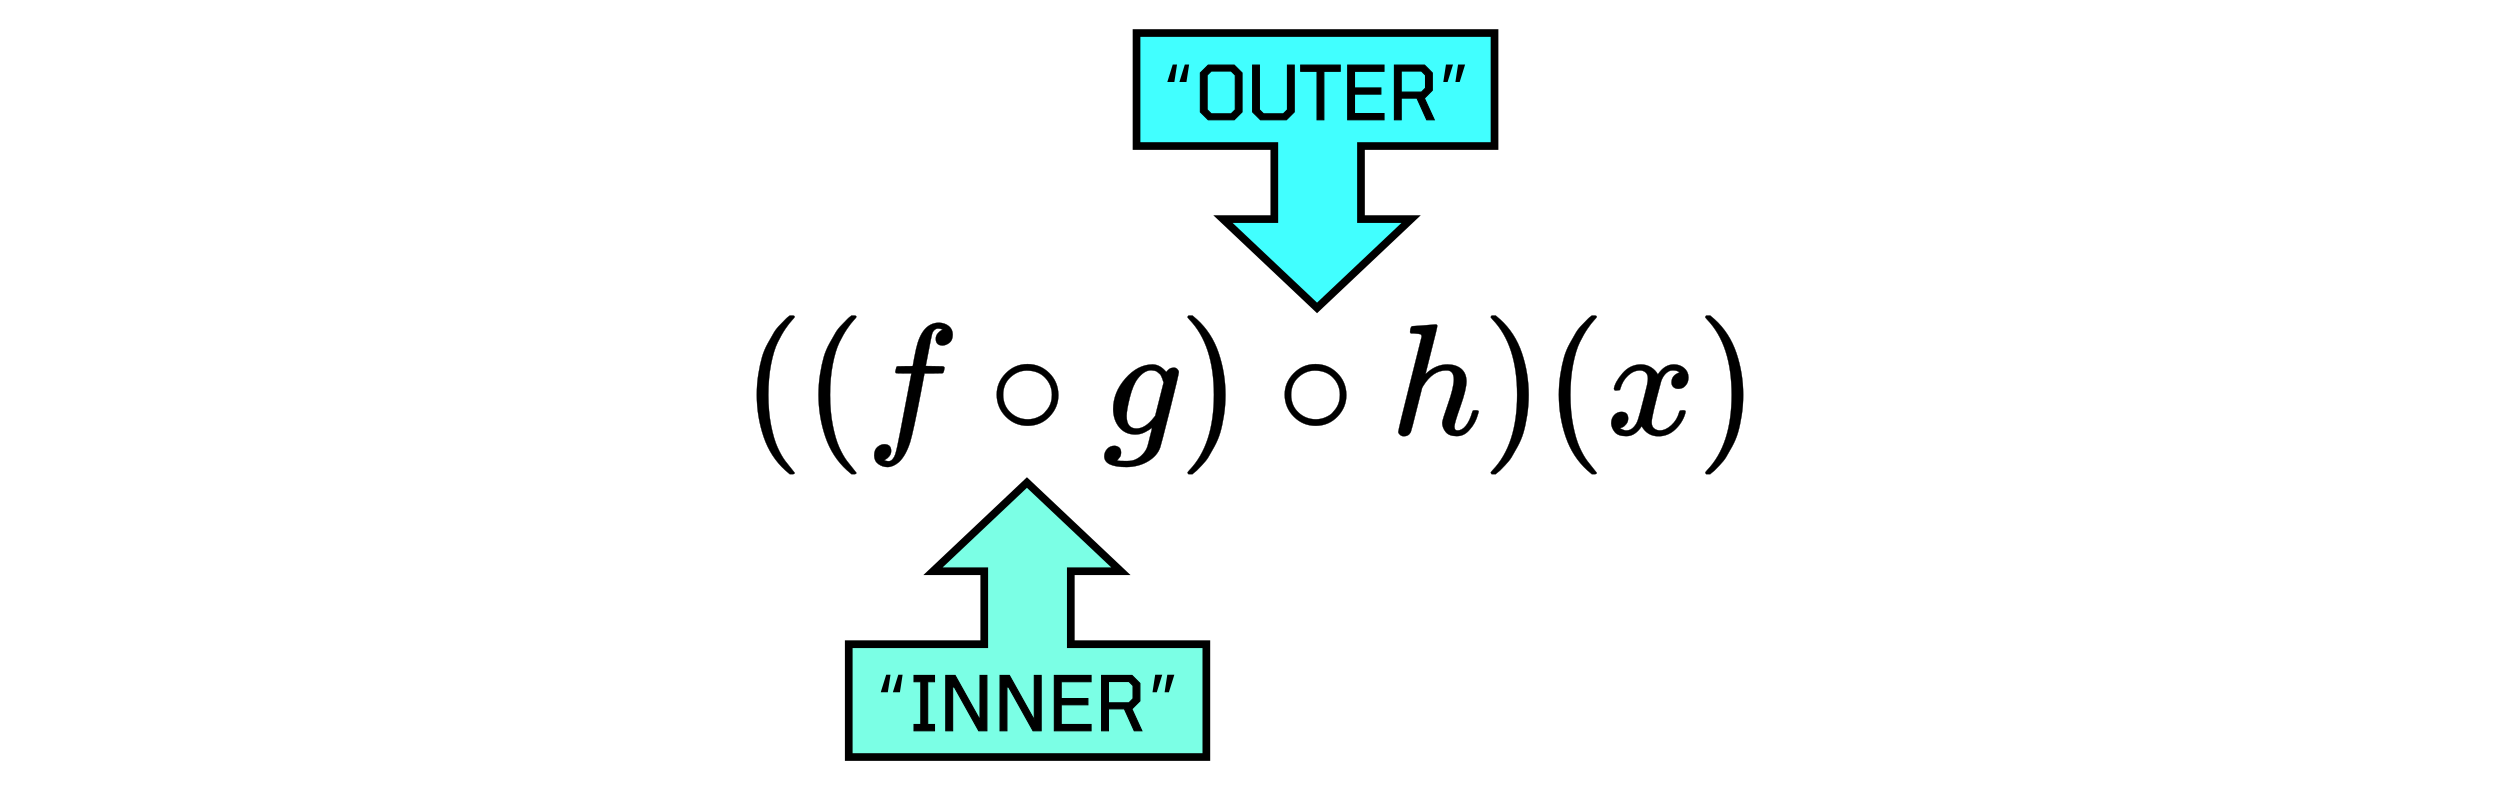
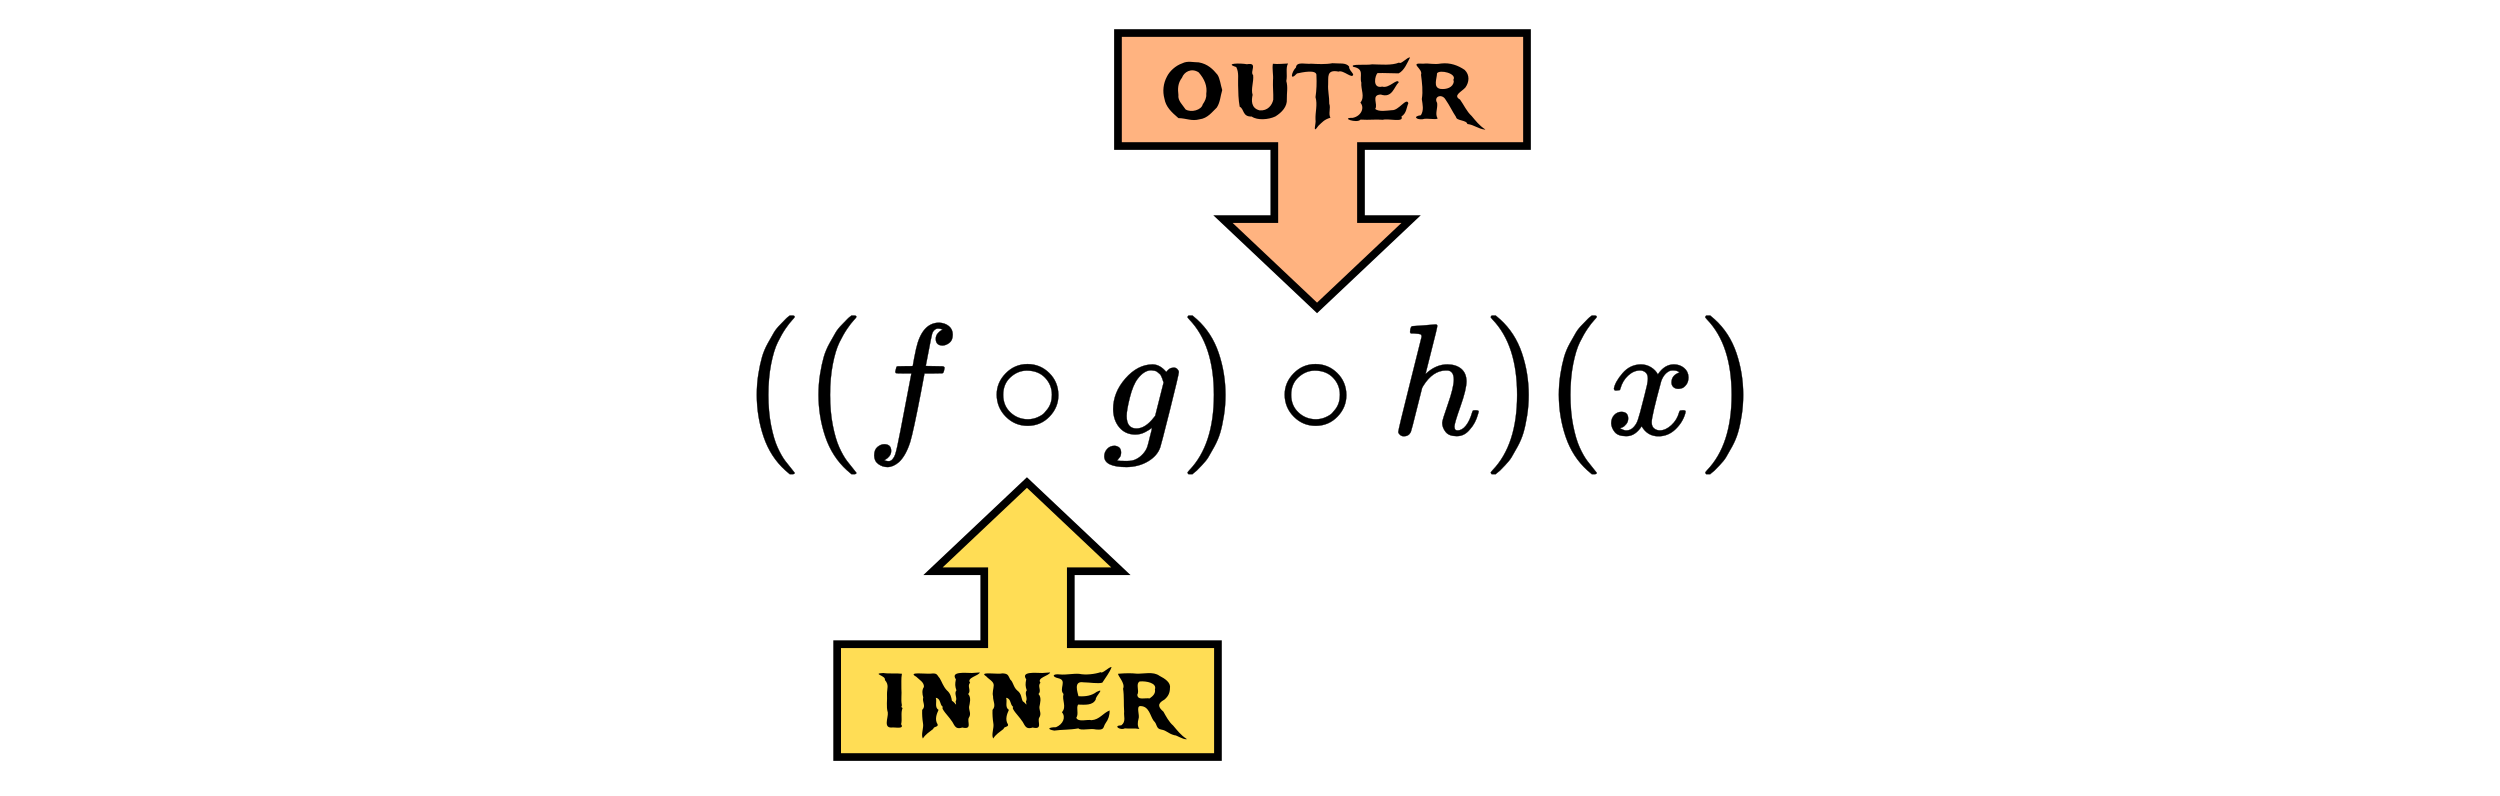
<svg xmlns="http://www.w3.org/2000/svg" width="330" height="105">
-   <path d="M168.21 19.277v9.644h-6.778l12.418 11.725 12.417-11.725h-6.618v-9.644h17.628V4.362h-47.255v14.915z" style="display:inline;fill:#41ffff;fill-opacity:1;stroke:#000;stroke-width:1.017;stroke-miterlimit:4;stroke-dasharray:none" />
-   <path d="M129.922 85.034v-9.631h-6.768l12.401-11.71 12.401 11.71h-6.61v9.631h17.892V99.93h-47.203V85.034Z" style="display:inline;fill:#7bffe5;fill-opacity:1;stroke:#000;stroke-width:1.016;stroke-miterlimit:4;stroke-dasharray:none" />
-   <g style="font-size:5.333px;font-family:Tomorrow;-inkscape-font-specification:Tomorrow;stroke:#000;stroke-width:.077;stroke-miterlimit:2">
-     <path d="m82.172 16.2-.56-.56v-2.81l.56-.56h1.856l.56.56v2.81l-.56.56zm.219-.432h1.418l.294-.293v-2.48l-.294-.294h-1.418l-.294.294v2.48zm3.509.432-.56-.56v-3.37h.485v3.205l.294.293h1.413l.293-.293v-3.206h.486v3.371l-.56.56zm4.037 0v-3.483H88.77v-.448h2.822v.448h-1.168V16.2zm2.187 0v-3.93h2.592v.447H92.61v1.195h1.883v.443H92.61v1.397h2.107v.448zm3.333 0v-3.93h2.15l.554.56v1.253l-.554.56h-.016l.71 1.557h-.54l-.698-1.557h-1.12V16.2zm.486-1.99h1.445l.288-.293v-.922l-.288-.294h-1.445z" aria-label="OUTER" style="stroke-width:.077" transform="matrix(1.85013 0 0 1.83733 7.454 -13.953)" />
+   <g style="display:inline">
+     <path d="M168.21 19.277v9.644h-6.778l12.418 11.725 12.417-11.725h-6.618v-9.644h21.915V4.362h-53.992v14.915z" style="display:inline;fill:#ffb380;fill-opacity:1;stroke:#000;stroke-width:1.017;stroke-miterlimit:4;stroke-dasharray:none" />
+     <path d="M129.922 85.034v-9.631h-6.768l12.401-11.71 12.401 11.71h-6.61v9.631h19.423V99.93h-50.265V85.034Z" style="display:inline;fill:#fd5;fill-opacity:1;stroke:#000;stroke-width:1.016;stroke-miterlimit:4;stroke-dasharray:none" />
+     <path d="M99.896 52.123q0-1.445.209-2.744.21-1.298.482-2.24.272-.943.775-1.844.502-.9.796-1.403.293-.503.88-1.09.586-.586.69-.711.105-.126.524-.44h.356q.293 0 .293.188 0 .063-.356.44t-.859 1.11q-.502.733-1.026 1.802-.523 1.068-.88 2.89-.355 1.822-.355 4.042 0 2.22.356 4.021.356 1.801.858 2.911.503 1.11 1.027 1.802.523.69.88 1.11.355.419.355.44 0 .188-.314.188h-.335l-.586-.503q-1.97-1.78-2.87-4.44-.9-2.66-.9-5.529zm8.147 0q0-1.445.21-2.744.209-1.298.48-2.24.273-.943.776-1.844.503-.9.796-1.403.293-.503.88-1.09.586-.586.69-.711.105-.126.524-.44h.356q.293 0 .293.188 0 .063-.356.44t-.858 1.11q-.503.733-1.027 1.802-.523 1.068-.88 2.89-.355 1.822-.355 4.042 0 2.22.356 4.021.356 1.801.858 2.911.503 1.11 1.027 1.802.523.69.88 1.11.355.419.355.44 0 .188-.314.188h-.335l-.586-.503q-1.969-1.78-2.87-4.44-.9-2.66-.9-5.529zm8.671 8.629q.042 0 .125.042.084.042.23.063.147.02.252.02.272 0 .503-.272.23-.272.335-.607.21-.566.712-3.205.502-2.638.963-5.026.461-2.388.461-2.409v-.062h-.984q-.985 0-1.048-.042-.083-.063-.083-.21l.146-.586q.042-.105.168-.105.125 0 .984-.02 1.006 0 1.006-.022 0-.042.188-1.047t.251-1.215q.775-3.456 3.058-3.456.775.042 1.278.461.502.42.502 1.11 0 .754-.44 1.09-.44.334-.88.355-.92 0-.92-.88 0-.397.23-.69.23-.294.502-.44l.189-.105q-.335-.126-.628-.126-.252 0-.482.21-.23.21-.314.586-.147.608-.335 1.634-.189 1.026-.335 1.738-.147.712-.147.754 0 .042 1.152.042.942 0 1.089.021.147.021.23.126.021.084-.042.356-.062.272-.104.335-.042.105-.189.105-.146 0-1.13.02h-1.174l-.481 2.556q-1.006 5.194-1.404 6.492-.565 1.78-1.466 2.64-.775.67-1.529.67-.67 0-1.214-.398-.545-.398-.545-1.131 0-.775.44-1.131t.88-.356q.921 0 .921.88 0 .397-.23.69-.23.294-.503.44zm14.849-8.65q0-1.613 1.194-2.827 1.194-1.215 2.869-1.215 1.676 0 2.87 1.173 1.193 1.173 1.214 2.91 0 1.635-1.173 2.85-1.173 1.214-2.89 1.214-1.676 0-2.87-1.194-1.193-1.194-1.214-2.911zm3.98-3.183q-1.195 0-2.158.88-.963.879-.963 2.324 0 1.403.942 2.304.943.9 2.283.921.712 0 1.32-.272.607-.272.858-.544.251-.273.44-.524.586-.775.586-1.885 0-1.32-.9-2.262t-2.409-.942zm16.524 7.539q-.314.273-.921.587-.608.314-1.278.314-1.32 0-2.115-.942-.796-.943-.817-2.409 0-2.2 1.612-4.042 1.613-1.843 3.582-1.864.984 0 1.822 1.005l.063-.084q.042-.063.105-.125.062-.063.188-.168.126-.105.272-.147.147-.041.335-.062.294 0 .482.188.189.189.21.398 0 .314-1.194 5.069-1.194 4.754-1.257 4.859-.377 1.13-1.613 1.864-1.235.733-2.827.754-2.953 0-2.953-1.425 0-.544.377-.963.377-.419.963-.419.314 0 .587.189.272.188.293.649 0 .21-.042.398-.042.188-.147.293-.104.105-.167.21-.063.104-.147.167l-.042.042h.021q.21.063 1.257.063.796 0 1.257-.252.481-.23.9-.69.419-.462.587-.985.125-.398.335-1.299.272-1.005.272-1.173zm1.529-5.969-.084-.23q-.063-.23-.105-.314-.041-.084-.125-.293-.084-.21-.21-.294-.125-.083-.272-.23-.147-.147-.377-.188-.23-.042-.46-.063-.922 0-1.78 1.11-.63.817-1.048 2.492-.419 1.676-.419 2.43 0 1.654 1.299 1.654 1.172 0 2.303-1.466l.168-.21zm3.267-8.817.084-.021h.46l.587.503q1.969 1.78 2.87 4.44.9 2.66.9 5.529 0 1.424-.21 2.744-.209 1.32-.481 2.24-.272.922-.775 1.844-.503.921-.796 1.403-.293.482-.858 1.068-.566.587-.67.691-.105.105-.482.398l-.084.084h-.482q-.063 0-.105-.063-.042-.063-.062-.188.02-.021.23-.273 3.246-3.372 3.246-9.948 0-6.576-3.246-9.948-.21-.252-.23-.273 0-.167.104-.23zm12.713 10.43q0-1.613 1.194-2.827 1.194-1.215 2.87-1.215 1.675 0 2.869 1.173 1.194 1.173 1.214 2.91 0 1.635-1.172 2.85-1.173 1.214-2.89 1.214-1.676 0-2.87-1.194-1.194-1.194-1.215-2.911zm3.98-3.183q-1.194 0-2.158.88-.963.879-.963 2.324 0 1.403.942 2.304.943.9 2.283.921.712 0 1.32-.272.607-.272.859-.544.25-.273.44-.524.586-.775.586-1.885 0-1.32-.9-2.262-.901-.942-2.41-.942zm12.88-5.865q.021 0 1.508-.104 1.487-.105 1.53-.126.25 0 .25.188 0 .23-.754 3.163-.795 3.1-.795 3.162 0 .042.146-.104 1.278-1.131 2.723-1.131 1.13 0 1.822.565.691.566.712 1.655 0 1.068-.796 3.309t-.796 2.68q.021.294.105.399.084.104.314.104.587 0 1.09-.628.502-.628.816-1.717.063-.23.126-.273.063-.041.335-.041.419 0 .419.167 0 .021-.084.314-.335 1.236-1.068 2.032-.712.9-1.697.9h-.104q-.985 0-1.425-.565-.44-.566-.44-1.194 0-.335.755-2.471.754-2.137.775-3.205 0-1.235-.922-1.235h-.105q-1.738 0-3.016 2.052l-.146.272-.712 2.828q-.67 2.723-.775 2.974-.273.565-.922.565-.293 0-.502-.188-.21-.189-.23-.377 0-.293 1.528-6.367l1.55-6.2q0-.272-.147-.335-.146-.062-.817-.104h-.44q-.125-.126-.125-.168 0-.042.042-.398.105-.398.272-.398zm10.451-1.382.084-.021h.46l.587.503q1.969 1.78 2.87 4.44.9 2.66.9 5.529 0 1.424-.21 2.744-.209 1.32-.481 2.24-.272.922-.775 1.844-.503.921-.796 1.403-.293.482-.859 1.068-.565.587-.67.691-.104.105-.481.398l-.084.084h-.482q-.063 0-.105-.063-.042-.063-.062-.188.02-.021.23-.273 3.246-3.372 3.246-9.948 0-6.576-3.246-9.948-.21-.252-.23-.273 0-.167.104-.23zm8.88 10.451q0-1.445.21-2.744.21-1.298.482-2.24.272-.943.775-1.844.502-.9.795-1.403.294-.503.88-1.09.587-.586.691-.711.105-.126.524-.44h.356q.293 0 .293.188 0 .063-.356.44t-.859 1.11q-.502.733-1.026 1.802-.523 1.068-.88 2.89-.356 1.822-.356 4.042 0 2.22.356 4.021.357 1.801.86 2.911.502 1.11 1.025 1.802.524.69.88 1.11.356.419.356.44 0 .188-.314.188h-.335l-.587-.503q-1.968-1.78-2.869-4.44-.9-2.66-.9-5.529zm7.268-.817q.147-.88 1.131-2.031.984-1.152 2.43-1.173.733 0 1.34.377.607.377.9.942.88-1.32 2.116-1.32.775 0 1.34.462.566.46.587 1.235 0 .608-.293.985-.294.377-.566.46-.272.084-.482.084-.398 0-.649-.23t-.251-.608q0-.963 1.047-1.32-.23-.271-.838-.271-.272 0-.398.042-.796.335-1.173 1.382-1.256 4.628-1.256 5.403 0 .587.335.838t.733.251q.775 0 1.529-.69.754-.692 1.026-1.697.063-.21.126-.23.062-.021.335-.042h.084q.314 0 .314.167 0 .021-.042.23-.335 1.194-1.299 2.116-.963.921-2.24.921-1.467 0-2.22-1.32-.86 1.3-1.97 1.3h-.125q-1.026 0-1.466-.545-.44-.545-.461-1.152 0-.67.398-1.09.398-.418.942-.418.901 0 .901.88 0 .419-.251.733-.252.314-.482.419-.23.104-.272.104l-.063.021q0 .021.126.084.125.063.335.147.21.083.398.062.754 0 1.298-.942.189-.335.482-1.424.293-1.09.586-2.262.294-1.173.335-1.382.105-.566.105-.817 0-.587-.314-.838t-.712-.251q-.838 0-1.57.67-.734.67-1.027 1.717-.042.189-.105.21-.063.02-.335.042h-.293q-.126-.126-.126-.23zm12.169-9.634.083-.021h.461l.587.503q1.968 1.78 2.869 4.44.9 2.66.9 5.529 0 1.424-.209 2.744-.21 1.32-.482 2.24-.272.922-.775 1.844-.502.921-.796 1.403-.293.482-.858 1.068-.566.587-.67.691-.105.105-.482.398l-.084.084h-.481q-.063 0-.105-.063-.042-.063-.063-.188.02-.021.23-.273 3.247-3.372 3.247-9.948 0-6.576-3.247-9.948-.21-.252-.23-.273 0-.167.105-.23z" style="stroke:#000;stroke-width:.04;stroke-dasharray:none;stroke-opacity:1" />
+     <path d="M161.334 11.888c-.258.844-.249 1.586-.72 2.313-.62.58-1.195 1.42-2.285 1.55-1.039.278-1.697-.137-2.778-.16-.951-.812-1.66-1.499-1.845-2.56a3.95 3.95 0 0 1 .325-2.912c.345-.713 1.136-1.454 2.017-1.757.725-.371 1.456-.126 2.193-.129 1.19.212 1.882.917 2.46 1.624.338.489.427 1.404.633 2.03zm-2.11.516c.165-1.027-.224-1.974-1.001-2.854-.995-.641-1.95-.01-2.193.695-.573.742-.578 1.498-.479 2.295-.1.749.554 1.303.95 1.907.74.452 2.093.078 2.258-.668.307-.43.518-.897.466-1.375zm10.797-4.023c-.35.606-.052 1.481-.228 2.313.237.827.048 1.581.07 2.387.071.981-.654 1.758-1.512 2.289-.894.428-2.379.546-3.129.012-1.248.05-.975-1.03-1.582-1.292-.181-.992-.188-1.875-.21-2.842-.039-.811.14-1.661-.247-2.4-1.668-.514.604-.53 1.406-.369 1.521-.272.341 1.003.827 1.44.096.925-.322 1.806-.07 2.608-.157.662-.244 1.765.931 2.043 1.056.088 1.647-.69 1.793-1.415.03-.874-.073-1.704-.035-2.56.074-.698-.14-1.49-.013-2.18.684.085 1.49-.024 2-.034zm8.6 1.415c-.04.75-1.304-.618-1.934-.345-1.663-.335-1.31.843-1.371 1.661-.062.869.166 1.677.145 2.569.23.601-.15 1.287.154 1.861-.815.226-1.105.616-1.582 1.058-.865 1.252-.263-.343-.387-.812-.048-.979.295-1.974 0-2.965.143-.954.17-1.875.123-2.843.109-.887-1.962-.412-2.566-.283-1.047 1.124-.684-.268-.133-.793.046-.848 1.41-.388 1.987-.496.853.048 1.916.104 2.821-.064.939.086 1.76-.118 2.206.437-.023.408.301.62.537 1.015zm7.509-2.215c-.347.669-.753 1.727-1.512 2.104-.677.005-2.002-.072-2.777-.037-.333.26-.75 2.103.615 1.784.923.292 1.977-1.174 2.18-.566-.628.573-.835 2.134-2.373 1.612-1.34.046-.312 1.293-.739 1.907.5.407 1.537.212 2.198.16.91.077 1.934-1.731 2.18-.923-.264.617-.228 1.313-.915 1.76.416.843-1.746.216-2.449.43-1.019-.085-1.715.054-2.947-.024-.475.547-2.759-.253-1.02-.234 1.127-.234 1.584-1.346 1.002-2.005.637-.803.035-1.738.123-2.646-.276-.85.465-1.793-1.055-2.08-.564-.43 1.806-.182 2.479-.332 1.144.018 2.57.177 3.568-.233.215.315 1.047-.73 1.442-.677zm9.918 9.536c-1.006-.128-1.42-.632-2.356-.75-.113-.548-1.452-.403-1.494-.923-.48-.712-.834-1.508-1.371-2.277-.483-.873-1.636-.431-1.125.419.103.739-.328 1.439.07 2.054-.278.225-1.434-.103-1.986.099-.815.088-1.348-.378-.229-.53.422-.692.224-1.392.123-2.128.174-1.07.029-2.148-.105-3.211.314-.826-1.704-1.615.281-1.465.963-.083 1.331.153 2.39-.024 1.191-.131 2.223.251 3.095.849.7.686.591 1.634.087 2.325-.515.576-1.686 1.041-.703 1.588.495.683.867 1.561 1.53 2.165.53.63 1.015 1.267 1.775 1.76zm-4.202-6.583c.514-.847-1.839-1.394-2.162-.849.01.63-.577 1.87.449 2.049.783.103 1.7-.185 1.766-.99l-.053-.21z" style="font-size:18px;line-height:1.2;font-family:&quot;Metal Mania&quot;;-inkscape-font-specification:&quot;Metal Mania&quot;;text-align:center;letter-spacing:.9px;text-anchor:middle;stroke-width:.9;stroke-miterlimit:2" />
+     <path d="M119.14 93.462c-.282.668-.011 1.435-.193 2.14.483.683-.853.387-1.09.42-1.352.185-.58-1.281-.667-1.97-.236-.81-.051-1.607-.106-2.436-.009-.732.307-1.201-.281-1.858.191-.582-1.794-.831-.21-.923.727.122 1.74.008 2.46.099-.124.686-.048 1.212-.07 1.956.072.75-.077 1.425.052 2.117.086.173-.21.271.106.455zm10.2-4.7c-.151.461-1.797.682-1.284 1.365-.448.435.208 1.045-.263 1.477.447.469.21 1.227.123 1.709-.014.53.323.9-.036 1.44-.252.498.517 1.605-.861 1.28-1.042.349-1.038-.488-1.459-.947-.28-.466-1.454-1.605-1.09-1.76-.477-.321-.243-1.113-.949-1.218.19.467-.202 1.27.37 1.587-.24.534-.552 1.279-.124 1.92.106.398-.541.24-.58.603-.561.451-1.003.686-1.37 1.267-.29-.515.149-1.405.017-2.03a8.804 8.804 0 0 1-.106-1.747c.554-.53-.034-1.033.14-1.65-.135-.457-.192-.985.089-1.377.05-.62-.61-.951-1.015-1.354-1.275-.698 1.328-.341 1.894-.406.943-.117.817.19 1.195.59.312.504.443 1.047.936 1.594.52.433.608.955.686 1.394.492.283.662.906.488.101.285-.463-.25-1.046.105-1.476-.19-.552-.193-.832-.07-1.452-.74-1.082 1.216-.839 2.127-.837.344-.02.697-.044 1.037-.074zm9.284 0c-.15.461-1.796.682-1.283 1.365-.448.435.208 1.045-.264 1.477.448.469.211 1.227.124 1.709-.014.53.323.9-.036 1.44-.252.498.517 1.605-.86 1.28-1.043.349-1.039-.488-1.46-.947-.28-.466-1.454-1.605-1.09-1.76-.477-.321-.243-1.113-.949-1.218.19.467-.202 1.27.37 1.587-.24.534-.552 1.28-.124 1.92.106.398-.541.24-.58.603-.561.451-1.003.686-1.37 1.267-.29-.515.149-1.405.017-2.03a8.807 8.807 0 0 1-.106-1.747c.51-.566.046-1.129.07-1.797-.133-.462.072-.992.089-1.44.025-.523-.656-.799-1.002-1.205-1.105-.674 1.605-.207 2.162-.382.773.042.722.262 1.02.812.423.352.396 1 .931 1.452.584.437.493.967.72 1.415.472.297.572.785.422.037.285-.463-.25-1.046.106-1.476-.191-.552-.193-.832-.07-1.452-.74-1.082 1.215-.838 2.127-.837.343-.02.697-.044 1.036-.074zm8.107-.714c-.246.712-.774 1.35-1.226 2.064-.563.166-1.697-.041-2.5-.046-1.349-.216-.748 1.328-.65 1.833.928.073 1.763-.075 2.39-.566 1.208-.598-.161.55-.106.996-.392.804-1.386.703-2.338.677-.268.498.123 1.18-.228 1.748.278.622 1.462.164 2.008.31 1.077-.08 1.507-.936 2.386-1.283a2.59 2.59 0 0 1-.527 1.674c-.373.529-.075.957-1.27.837-.716-.194-2.013.207-2.316-.148-1.12.212-2.192.15-3.199.295-1.107-.198-.639-.457.229-.446.94-.385 1.343-1.33.79-1.978.665-.738-.03-1.575.211-2.411-.666-.669.548-1.8-.685-2.074-.89-.194-.787-.63.246-.501.783.076 1.755-.147 2.514-.08.864.181 2.075.036 2.83-.225.203.274 1.08-.714 1.441-.676zm9.918 9.536c-.568.032-1.36-.572-1.617-.53-.885-.236-.975-.616-1.74-.75-.746-.121-.493-.713-1.011-1.163-.466-.646-.586-1.907-1.714-1.938-.662-.059-.085 1.222-.281 1.686-.124.427-.168.975.11 1.332-.692-.123-1.26-.004-1.92-.077-.58.305-1.64-.359-.458-.406.656-.497.286-1.195.37-1.796-.082-1.006.013-2.027-.141-3.04.332-.71-.758-1.744-.65-1.968 1.091-.087 1.743-.083 2.447-.012.925.04 2.18-.323 3.002.283.732.372 1.51.896 1.388 1.598 0 .604-.189 1.096-.738 1.552-.983.528-.807 1-.123 1.587.32.577.732 1.365 1.283 1.833.534.63 1.014 1.267 1.776 1.76zM152.448 91c.299-.831-1.114-1.134-2.022-1.046-.557.369.015 1.21-.299 1.735.015.809 1.087.39 1.618.504.483-.319.817-.71.703-1.193z" aria-label="inner" style="-inkscape-font-specification:&quot;Metal Mania&quot;;stroke-width:.9;stroke-miterlimit:2" />
  </g>
-   <path d="m117.386 10.5.717-2.304h.566l-.354 2.303zm-1.596 0 .717-2.304h.566l-.354 2.303zm38.027 0 .354-2.304h.93l-.718 2.303zm-1.596 0 .353-2.304h.93l-.717 2.303z" style="font-size:5.333px;font-family:Tomorrow;-inkscape-font-specification:Tomorrow;fill:#000;stroke:none;stroke-width:.142;stroke-miterlimit:2" transform="translate(38.295 .323)" />
-   <path d="M99.896 52.123q0-1.445.209-2.744.21-1.298.482-2.24.272-.943.775-1.844.502-.9.796-1.403.293-.503.88-1.09.586-.586.69-.711.105-.126.524-.44h.356q.293 0 .293.188 0 .063-.356.44t-.859 1.11q-.502.733-1.026 1.802-.523 1.068-.88 2.89-.355 1.822-.355 4.042 0 2.22.356 4.021.356 1.801.858 2.911.503 1.11 1.027 1.802.523.69.88 1.11.355.419.355.44 0 .188-.314.188h-.335l-.586-.503q-1.97-1.78-2.87-4.44-.9-2.66-.9-5.529zm8.147 0q0-1.445.21-2.744.209-1.298.48-2.24.273-.943.776-1.844.503-.9.796-1.403.293-.503.88-1.09.586-.586.69-.711.105-.126.524-.44h.356q.293 0 .293.188 0 .063-.356.44t-.858 1.11q-.503.733-1.027 1.802-.523 1.068-.88 2.89-.355 1.822-.355 4.042 0 2.22.356 4.021.356 1.801.858 2.911.503 1.11 1.027 1.802.523.69.88 1.11.355.419.355.44 0 .188-.314.188h-.335l-.586-.503q-1.969-1.78-2.87-4.44-.9-2.66-.9-5.529zm8.671 8.629q.042 0 .125.042.084.042.23.063.147.02.252.02.272 0 .503-.272.23-.272.335-.607.21-.566.712-3.205.502-2.638.963-5.026.461-2.388.461-2.409v-.062h-.984q-.985 0-1.048-.042-.083-.063-.083-.21l.146-.586q.042-.105.168-.105.125 0 .984-.02 1.006 0 1.006-.022 0-.042.188-1.047t.251-1.215q.775-3.456 3.058-3.456.775.042 1.278.461.502.42.502 1.11 0 .754-.44 1.09-.44.334-.88.355-.92 0-.92-.88 0-.397.23-.69.23-.294.502-.44l.189-.105q-.335-.126-.628-.126-.252 0-.482.21-.23.21-.314.586-.147.608-.335 1.634-.189 1.026-.335 1.738-.147.712-.147.754 0 .042 1.152.042.942 0 1.089.021.147.021.23.126.021.084-.042.356-.062.272-.104.335-.042.105-.189.105-.146 0-1.13.02h-1.174l-.481 2.556q-1.006 5.194-1.404 6.492-.565 1.78-1.466 2.64-.775.67-1.529.67-.67 0-1.214-.398-.545-.398-.545-1.131 0-.775.44-1.131t.88-.356q.921 0 .921.88 0 .397-.23.69-.23.294-.503.44zm14.849-8.65q0-1.613 1.194-2.827 1.194-1.215 2.869-1.215 1.676 0 2.87 1.173 1.193 1.173 1.214 2.91 0 1.635-1.173 2.85-1.173 1.214-2.89 1.214-1.676 0-2.87-1.194-1.193-1.194-1.214-2.911zm3.98-3.183q-1.195 0-2.158.88-.963.879-.963 2.324 0 1.403.942 2.304.943.9 2.283.921.712 0 1.32-.272.607-.272.858-.544.251-.273.44-.524.586-.775.586-1.885 0-1.32-.9-2.262t-2.409-.942zm16.524 7.539q-.314.273-.921.587-.608.314-1.278.314-1.32 0-2.115-.942-.796-.943-.817-2.409 0-2.2 1.612-4.042 1.613-1.843 3.582-1.864.984 0 1.822 1.005l.063-.084q.042-.063.105-.125.062-.063.188-.168.126-.105.272-.147.147-.041.335-.062.294 0 .482.188.189.189.21.398 0 .314-1.194 5.069-1.194 4.754-1.257 4.859-.377 1.13-1.613 1.864-1.235.733-2.827.754-2.953 0-2.953-1.425 0-.544.377-.963.377-.419.963-.419.314 0 .587.189.272.188.293.649 0 .21-.042.398-.042.188-.147.293-.104.105-.167.21-.063.104-.147.167l-.042.042h.021q.21.063 1.257.063.796 0 1.257-.252.481-.23.9-.69.419-.462.587-.985.125-.398.335-1.299.272-1.005.272-1.173zm1.529-5.969-.084-.23q-.063-.23-.105-.314-.041-.084-.125-.293-.084-.21-.21-.294-.125-.083-.272-.23-.147-.147-.377-.188-.23-.042-.46-.063-.922 0-1.78 1.11-.63.817-1.048 2.492-.419 1.676-.419 2.43 0 1.654 1.299 1.654 1.172 0 2.303-1.466l.168-.21zm3.267-8.817.084-.021h.46l.587.503q1.969 1.78 2.87 4.44.9 2.66.9 5.529 0 1.424-.21 2.744-.209 1.32-.481 2.24-.272.922-.775 1.844-.503.921-.796 1.403-.293.482-.858 1.068-.566.587-.67.691-.105.105-.482.398l-.084.084h-.482q-.063 0-.105-.063-.042-.063-.062-.188.02-.021.23-.273 3.246-3.372 3.246-9.948 0-6.576-3.246-9.948-.21-.252-.23-.273 0-.167.104-.23zm12.713 10.43q0-1.613 1.194-2.827 1.194-1.215 2.87-1.215 1.675 0 2.869 1.173 1.194 1.173 1.214 2.91 0 1.635-1.172 2.85-1.173 1.214-2.89 1.214-1.676 0-2.87-1.194-1.194-1.194-1.215-2.911zm3.98-3.183q-1.194 0-2.158.88-.963.879-.963 2.324 0 1.403.942 2.304.943.9 2.283.921.712 0 1.32-.272.607-.272.859-.544.25-.273.44-.524.586-.775.586-1.885 0-1.32-.9-2.262-.901-.942-2.41-.942zm12.88-5.865q.021 0 1.508-.104 1.487-.105 1.53-.126.25 0 .25.188 0 .23-.754 3.163-.795 3.1-.795 3.162 0 .042.146-.104 1.278-1.131 2.723-1.131 1.13 0 1.822.565.691.566.712 1.655 0 1.068-.796 3.309t-.796 2.68q.021.294.105.399.084.104.314.104.587 0 1.09-.628.502-.628.816-1.717.063-.23.126-.273.063-.041.335-.041.419 0 .419.167 0 .021-.084.314-.335 1.236-1.068 2.032-.712.9-1.697.9h-.104q-.985 0-1.425-.565-.44-.566-.44-1.194 0-.335.755-2.471.754-2.137.775-3.205 0-1.235-.922-1.235h-.105q-1.738 0-3.016 2.052l-.146.272-.712 2.828q-.67 2.723-.775 2.974-.273.565-.922.565-.293 0-.502-.188-.21-.189-.23-.377 0-.293 1.528-6.367l1.55-6.2q0-.272-.147-.335-.146-.062-.817-.104h-.44q-.125-.126-.125-.168 0-.042.042-.398.105-.398.272-.398zm10.451-1.382.084-.021h.46l.587.503q1.969 1.78 2.87 4.44.9 2.66.9 5.529 0 1.424-.21 2.744-.209 1.32-.481 2.24-.272.922-.775 1.844-.503.921-.796 1.403-.293.482-.859 1.068-.565.587-.67.691-.104.105-.481.398l-.084.084h-.482q-.063 0-.105-.063-.042-.063-.062-.188.02-.021.23-.273 3.246-3.372 3.246-9.948 0-6.576-3.246-9.948-.21-.252-.23-.273 0-.167.104-.23zm8.88 10.451q0-1.445.21-2.744.21-1.298.482-2.24.272-.943.775-1.844.502-.9.795-1.403.294-.503.88-1.09.587-.586.691-.711.105-.126.524-.44h.356q.293 0 .293.188 0 .063-.356.44t-.859 1.11q-.502.733-1.026 1.802-.523 1.068-.88 2.89-.356 1.822-.356 4.042 0 2.22.356 4.021.357 1.801.86 2.911.502 1.11 1.025 1.802.524.69.88 1.11.356.419.356.44 0 .188-.314.188h-.335l-.587-.503q-1.968-1.78-2.869-4.44-.9-2.66-.9-5.529zm7.268-.817q.147-.88 1.131-2.031.984-1.152 2.43-1.173.733 0 1.34.377.607.377.9.942.88-1.32 2.116-1.32.775 0 1.34.462.566.46.587 1.235 0 .608-.293.985-.294.377-.566.46-.272.084-.482.084-.398 0-.649-.23t-.251-.608q0-.963 1.047-1.32-.23-.271-.838-.271-.272 0-.398.042-.796.335-1.173 1.382-1.256 4.628-1.256 5.403 0 .587.335.838t.733.251q.775 0 1.529-.69.754-.692 1.026-1.697.063-.21.126-.23.062-.021.335-.042h.084q.314 0 .314.167 0 .021-.042.23-.335 1.194-1.299 2.116-.963.921-2.24.921-1.467 0-2.22-1.32-.86 1.3-1.97 1.3h-.125q-1.026 0-1.466-.545-.44-.545-.461-1.152 0-.67.398-1.09.398-.418.942-.418.901 0 .901.88 0 .419-.251.733-.252.314-.482.419-.23.104-.272.104l-.063.021q0 .021.126.084.125.063.335.147.21.083.398.062.754 0 1.298-.942.189-.335.482-1.424.293-1.09.586-2.262.294-1.173.335-1.382.105-.566.105-.817 0-.587-.314-.838t-.712-.251q-.838 0-1.57.67-.734.67-1.027 1.717-.042.189-.105.21-.063.02-.335.042h-.293q-.126-.126-.126-.23zm12.169-9.634.083-.021h.461l.587.503q1.968 1.78 2.869 4.44.9 2.66.9 5.529 0 1.424-.209 2.744-.21 1.32-.482 2.24-.272.922-.775 1.844-.502.921-.796 1.403-.293.482-.858 1.068-.566.587-.67.691-.105.105-.482.398l-.084.084h-.481q-.063 0-.105-.063-.042-.063-.063-.188.02-.021.23-.273 3.247-3.372 3.247-9.948 0-6.576-3.247-9.948-.21-.252-.23-.273 0-.167.105-.23z" style="stroke:#000;stroke-width:.04;stroke-dasharray:none;stroke-opacity:1" />
-   <path d="M158.712 96.393v-.833h.898v-5.64h-.898v-.833h2.704v.832h-.898v5.64h.898v.834zm4.191 0v-7.306h1.238l3.283 5.878v-5.878h.908v7.306h-1.078l-3.223-5.77h-.22v5.77zm7.165 0v-7.306h1.238l3.283 5.878v-5.878h.908v7.306h-1.078l-3.223-5.77h-.22v5.77zm7.166 0v-7.306h4.85v.832h-3.942v2.22h3.523v.824h-3.523v2.597h3.942v.833zm6.236 0v-7.306h4.023l1.038 1.04v2.33l-1.038 1.041h-.03l1.327 2.895h-1.008l-1.307-2.895h-2.096v2.895zm.909-3.698h2.705l.538-.545v-1.715l-.538-.545h-2.705z" style="font-size:5.333px;font-family:Tomorrow;-inkscape-font-specification:Tomorrow;fill:#000;stroke:#000;stroke-width:.142;stroke-miterlimit:2" transform="translate(-38.062 .071)" />
-   <path d="m155.92 91.304.718-2.306h.567l-.354 2.306zm-1.598 0 .718-2.306h.567l-.355 2.306zm37.468 0 .355-2.306h.93l-.718 2.306zm-1.598 0 .354-2.306h.93l-.717 2.306z" style="font-size:5.333px;font-family:Tomorrow;-inkscape-font-specification:Tomorrow;fill:#000;stroke:none;stroke-width:.142;stroke-miterlimit:2" transform="translate(-38.062 .071)" />
</svg>
